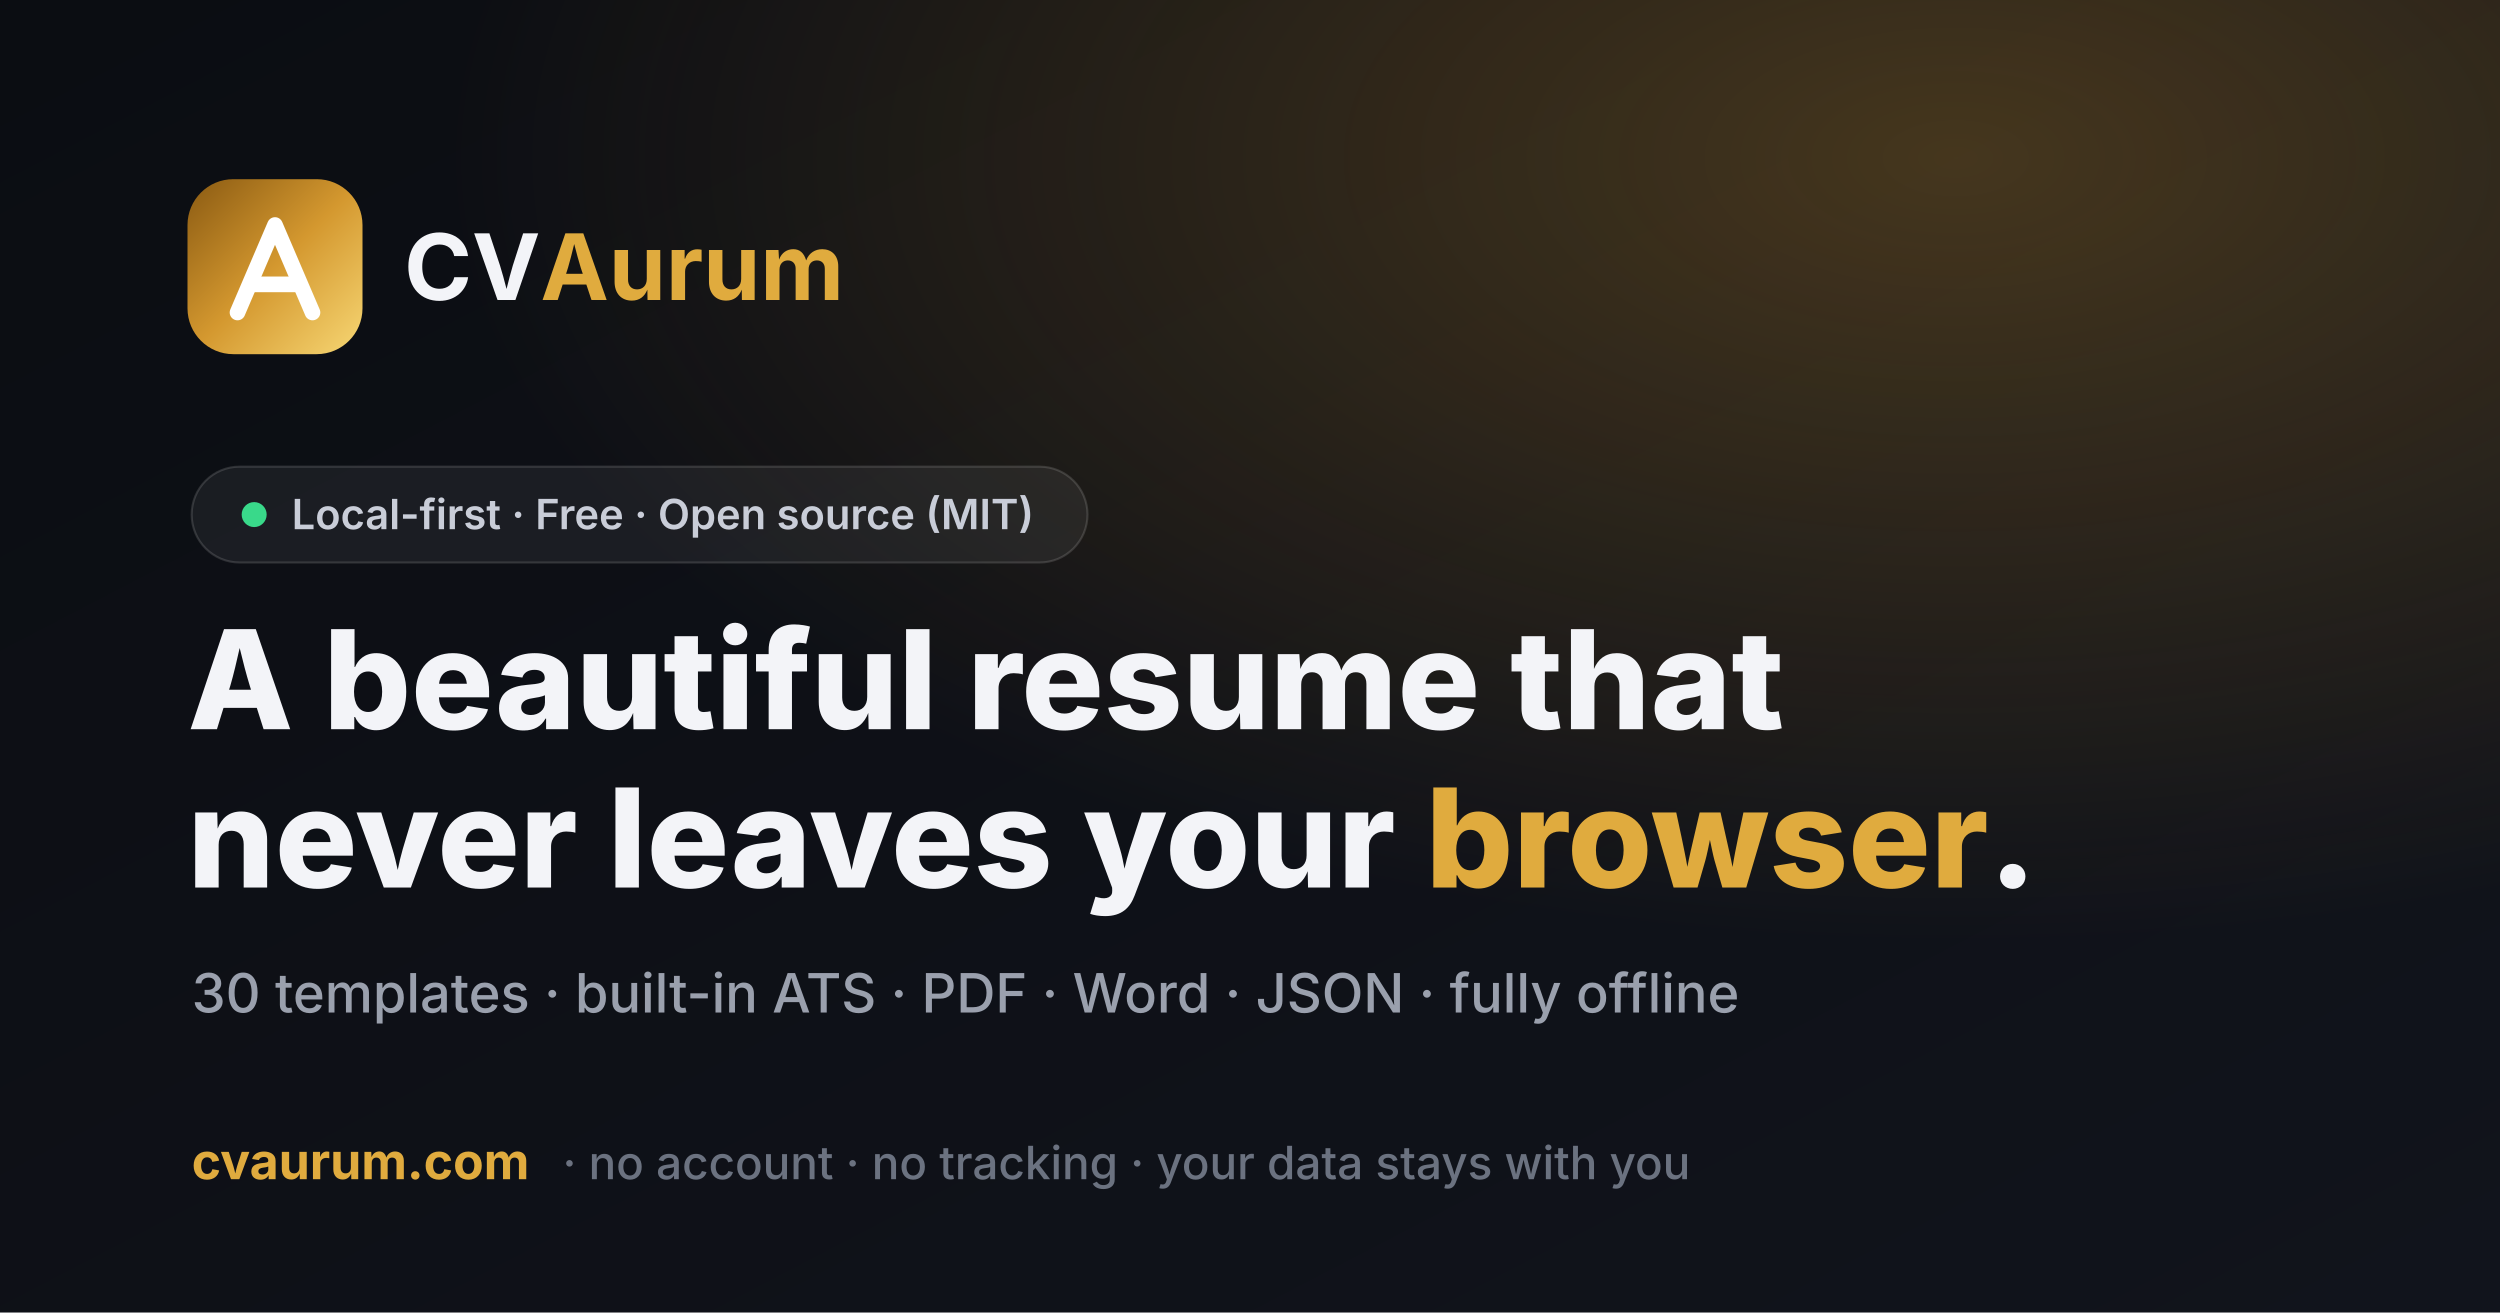
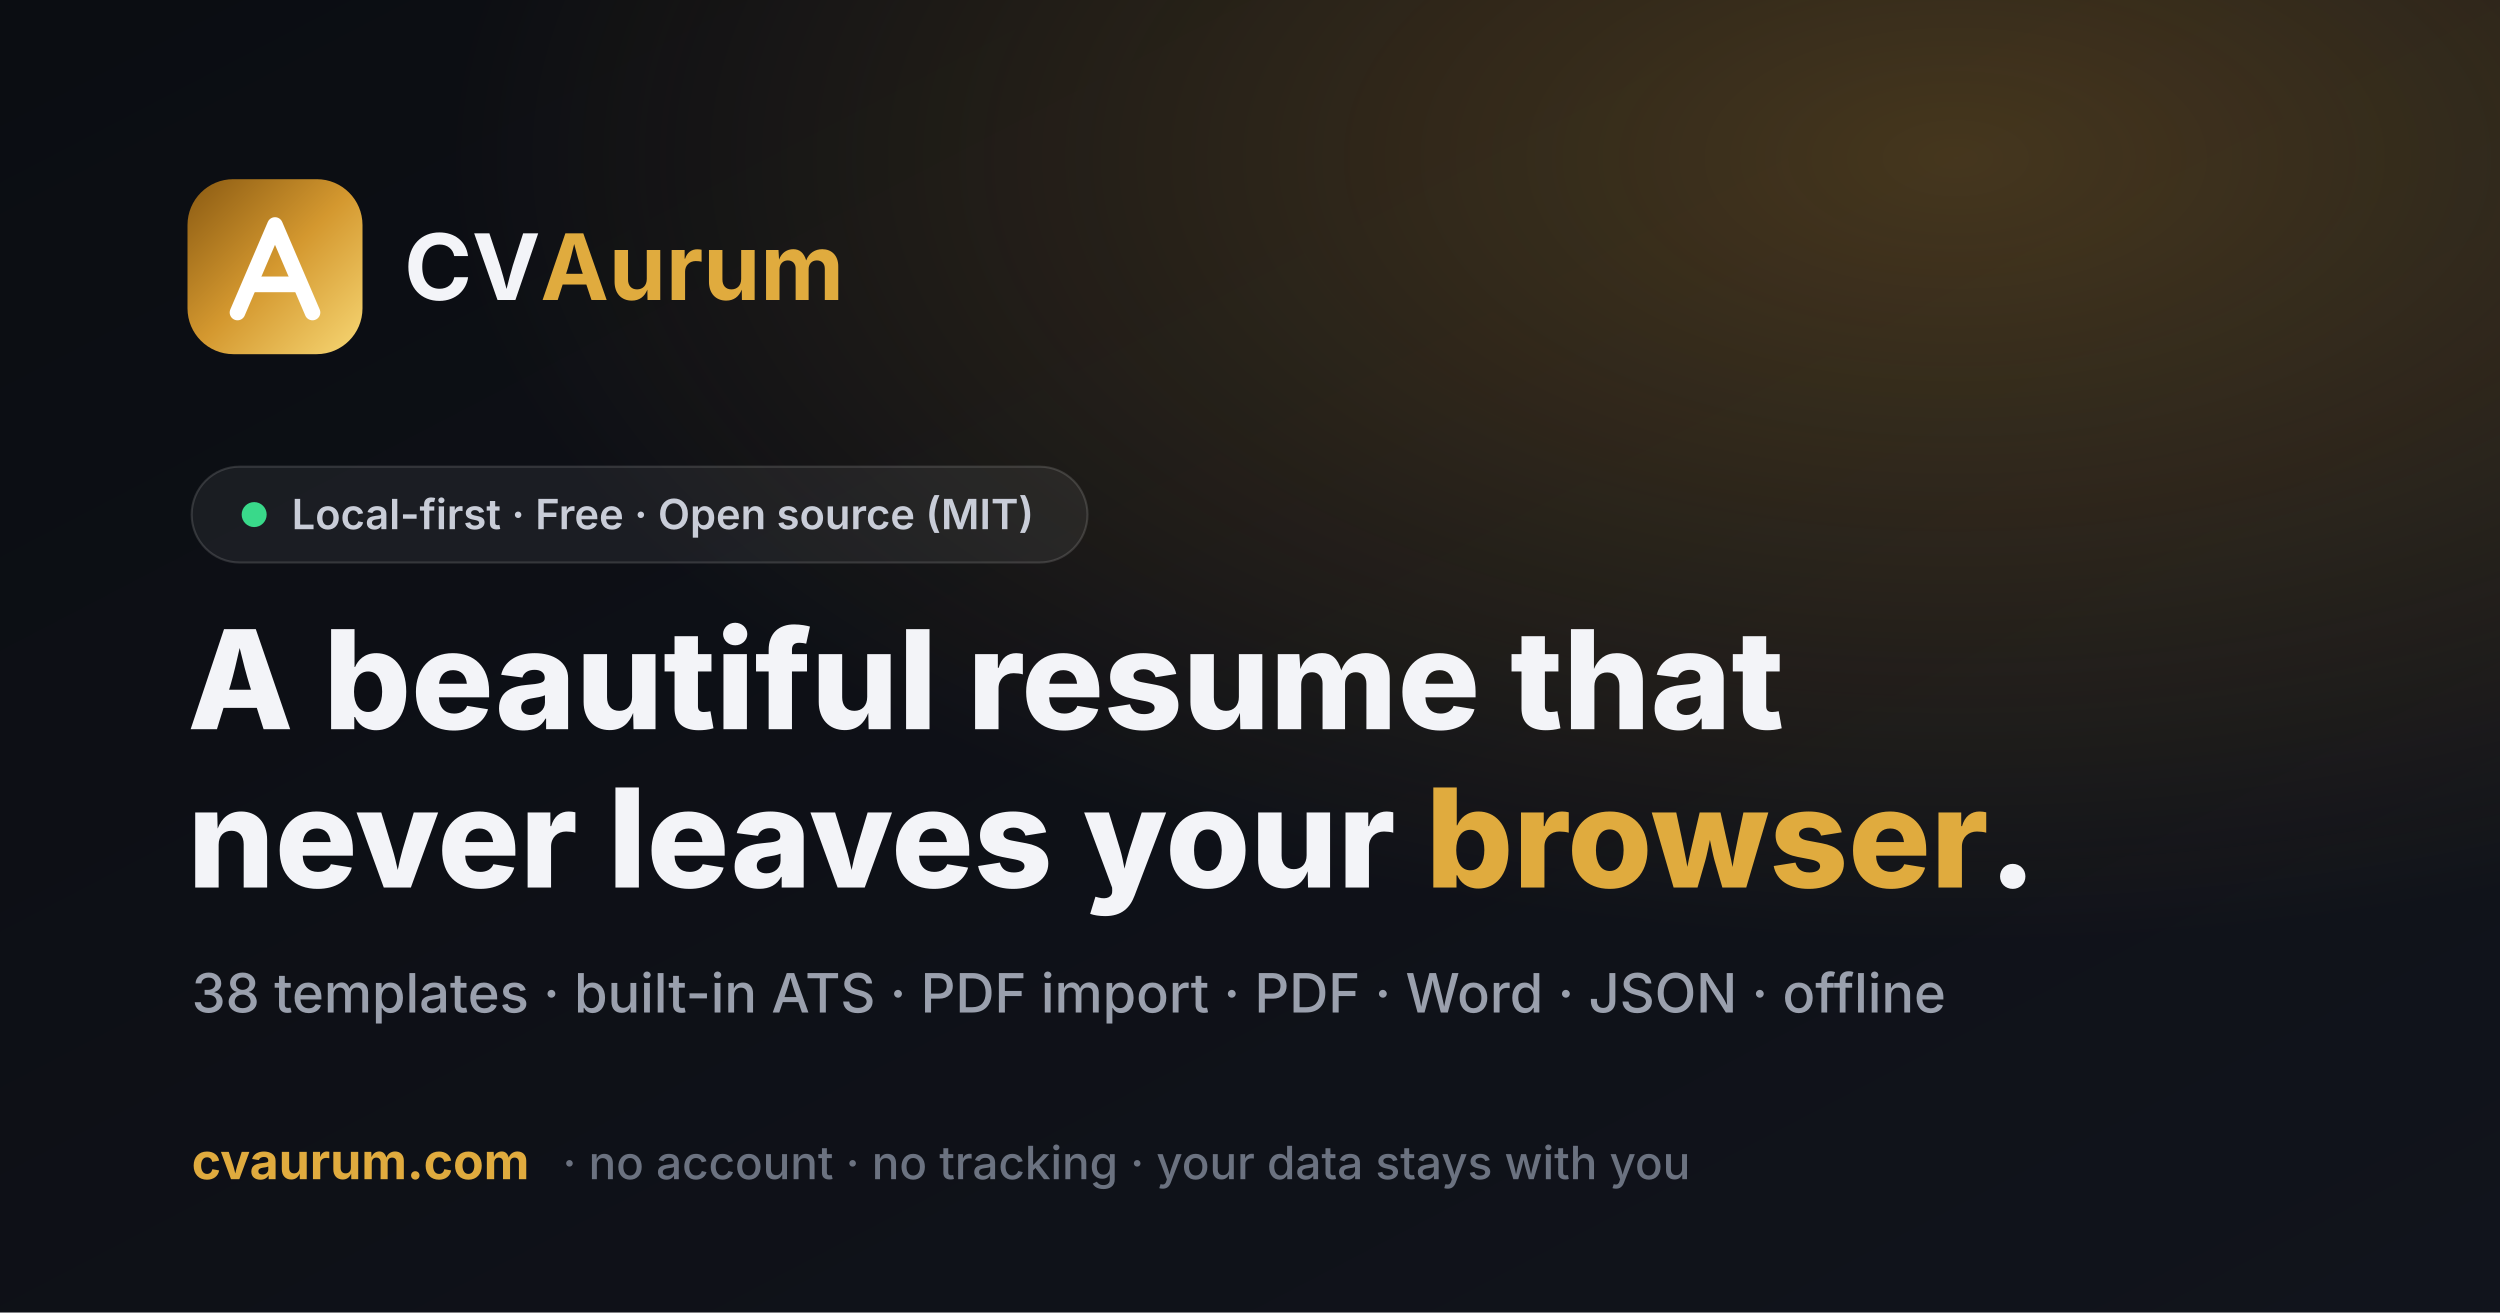
<svg xmlns="http://www.w3.org/2000/svg" width="1200" height="630" viewBox="0 0 1200 630" role="img" aria-label="CVAurum — free, open-source, private resume builder">
  <defs>
    <linearGradient id="bg" x1="0" y1="0" x2="1" y2="1">
      <stop offset="0" stop-color="#0b0d12" />
      <stop offset="1" stop-color="#11141c" />
    </linearGradient>
    <linearGradient id="gold" x1="0" y1="0" x2="1" y2="1">
      <stop offset="0" stop-color="#8a5a12" />
      <stop offset="0.5" stop-color="#d4982f" />
      <stop offset="1" stop-color="#f7d774" />
    </linearGradient>
    <radialGradient id="glow" cx="78%" cy="12%" r="60%">
      <stop offset="0" stop-color="#d4982f" stop-opacity="0.28" />
      <stop offset="1" stop-color="#d4982f" stop-opacity="0" />
    </radialGradient>
  </defs>
  <rect width="1200" height="630" fill="url(#bg)" />
  <rect width="1200" height="630" fill="url(#glow)" />
  <g transform="translate(90,86)">
    <rect width="84" height="84" rx="22" fill="url(#gold)" />
    <path d="M24 64 42 22l18 42" fill="none" stroke="#fff" stroke-width="7.5" stroke-linecap="round" stroke-linejoin="round" />
    <path d="M31.5 50.5h21" fill="none" stroke="#fff" stroke-width="7.5" stroke-linecap="round" />
    <text x="104" y="58" font-family="Inter, Segoe UI, Helvetica, Arial, sans-serif" font-size="44" font-weight="700" fill="#f3f4f8">CV<tspan fill="#e0ab3e">Aurum</tspan>
    </text>
  </g>
  <g transform="translate(92,224)">
    <rect width="430" height="46" rx="23" fill="#ffffff" fill-opacity="0.06" stroke="#ffffff" stroke-opacity="0.14" />
    <circle cx="30" cy="23" r="6" fill="#39d98a" />
    <text x="48" y="30" font-family="Inter, Segoe UI, Helvetica, Arial, sans-serif" font-size="20" font-weight="600" fill="#c9cdd8">Local-first · Free · Open source (MIT)</text>
  </g>
  <text x="90" y="350" font-family="Inter, Segoe UI, Helvetica, Arial, sans-serif" font-size="66" font-weight="800" fill="#f3f4f8">A beautiful resume that</text>
  <text x="90" y="426" font-family="Inter, Segoe UI, Helvetica, Arial, sans-serif" font-size="66" font-weight="800" fill="#f3f4f8">never leaves your <tspan fill="#e0ab3e">browser</tspan>.</text>
-   <text x="92" y="486" font-family="Inter, Segoe UI, Helvetica, Arial, sans-serif" font-size="26" font-weight="500" fill="#9aa0ad">30 templates · built-in ATS · PDF · Word · JSON · fully offline</text>
+   <text x="92" y="486" font-family="Inter, Segoe UI, Helvetica, Arial, sans-serif" font-size="26" font-weight="500" fill="#9aa0ad">38 templates · built-in ATS · PDF import · PDF · Word · JSON · offline</text>
  <text x="92" y="566" font-family="Inter, Segoe UI, Helvetica, Arial, sans-serif" font-size="24" font-weight="700" fill="#e0ab3e">cvaurum.com</text>
  <text x="270" y="566" font-family="Inter, Segoe UI, Helvetica, Arial, sans-serif" font-size="22" font-weight="500" fill="#6b7280">· no account · no tracking · your data stays with you</text>
</svg>
